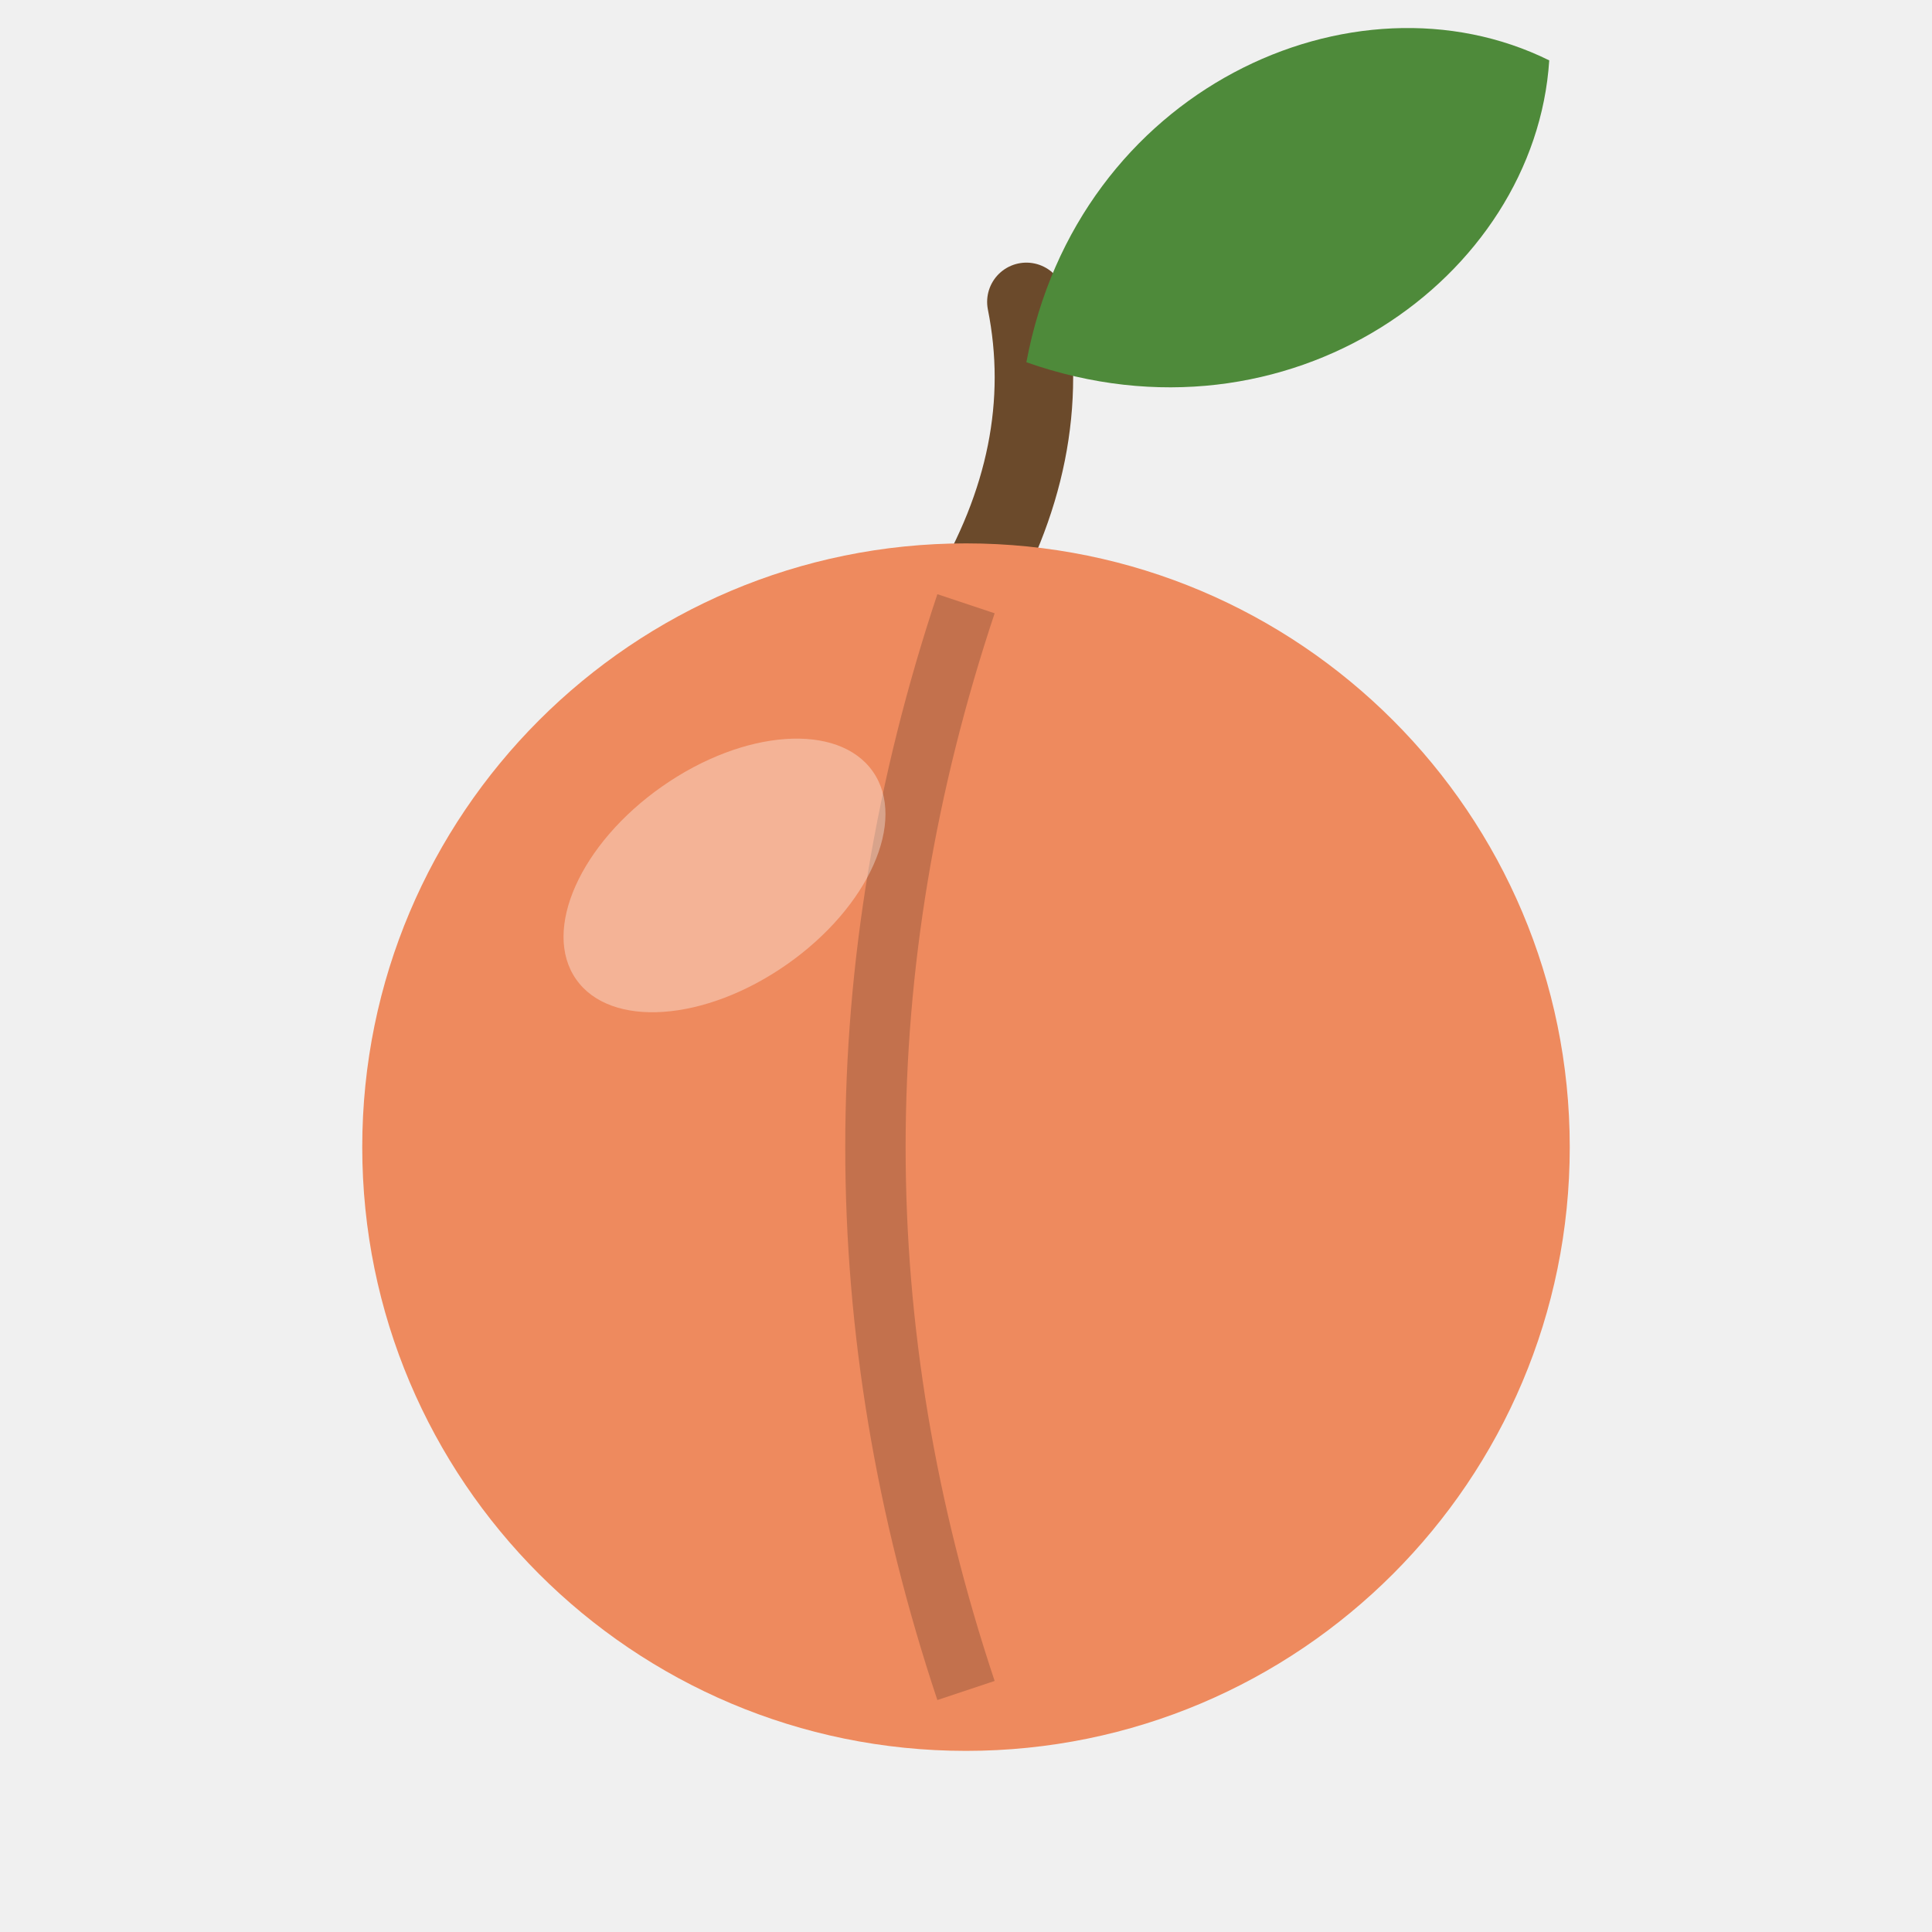
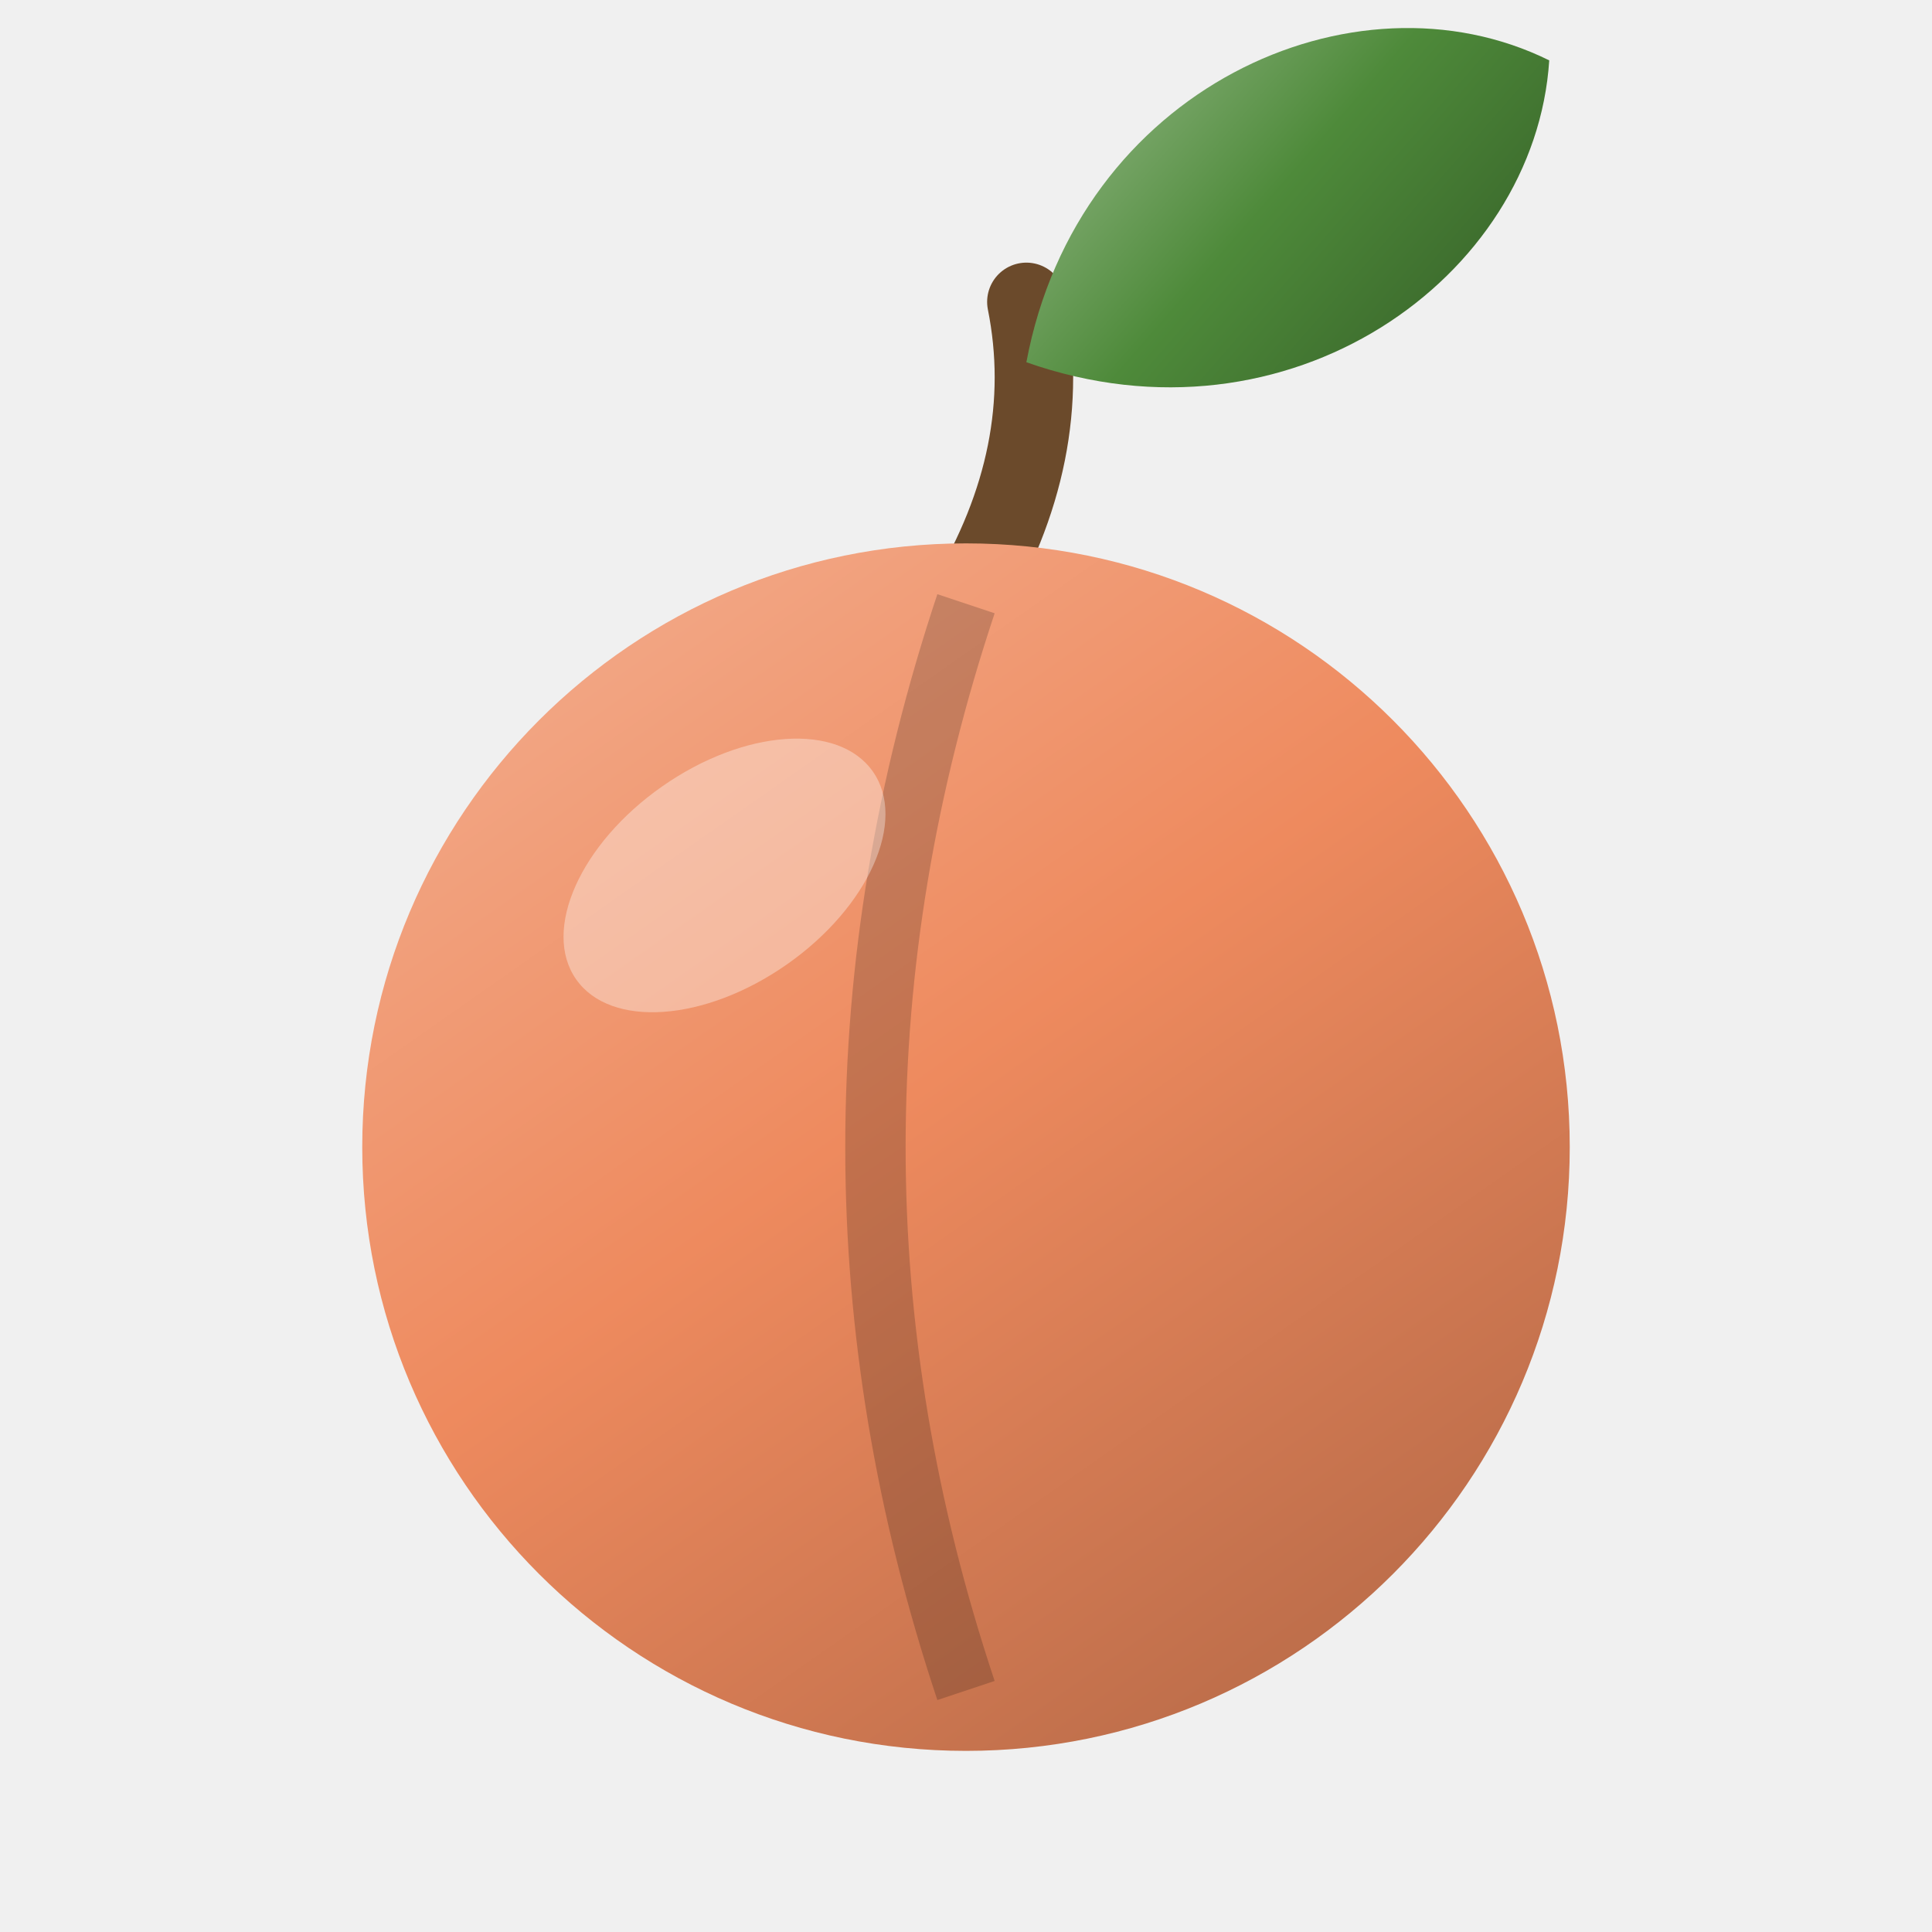
<svg xmlns="http://www.w3.org/2000/svg" viewBox="0 0 64 64" width="64" height="64">
+   <defs>
+     <linearGradient id="shade-0" x1="15%" y1="0%" x2="85%" y2="100%">
+       <stop offset="0" stop-color="#80ab71" />
+       <stop offset=".45" stop-color="#4E8A3A" />
+       <stop offset="1" stop-color="#3b692c" />
+     </linearGradient>
+     <linearGradient id="shade-1" x1="15%" y1="0%" x2="85%" y2="100%">
+       <stop offset="0" stop-color="#f3ab8b" />
+       <stop offset=".45" stop-color="#EE8A5E" />
+       <stop offset="1" stop-color="#b56947" />
+     </linearGradient>
+   </defs>
  <path d="M32 20 Q35 15 34 10" stroke="#6B4A2B" stroke-width="2.6" fill="none" stroke-linecap="round" />
-   <path d="M0 0 C6 -7 16 -6 20 0 C16 6 6 7 0 0Z" fill="#4E8A3A" transform="translate(34 12) rotate(-30)" />
-   <circle cx="32" cy="38" r="20" fill="#EE8A5E" />
+   <path d="M0 0 C6 -7 16 -6 20 0 C16 6 6 7 0 0Z" fill="url(#shade-0)" transform="translate(34 12) rotate(-30)" />
+   <circle cx="32" cy="38" r="20" fill="url(#shade-1)" />
  <path d="M32 20 Q26 38 32 56" stroke="#000" stroke-opacity="0.18" stroke-width="2" fill="none" />
  <ellipse cx="24" cy="29" rx="6" ry="3.6" fill="#fff" opacity="0.35" transform="rotate(-35 24 29)" />
</svg>
